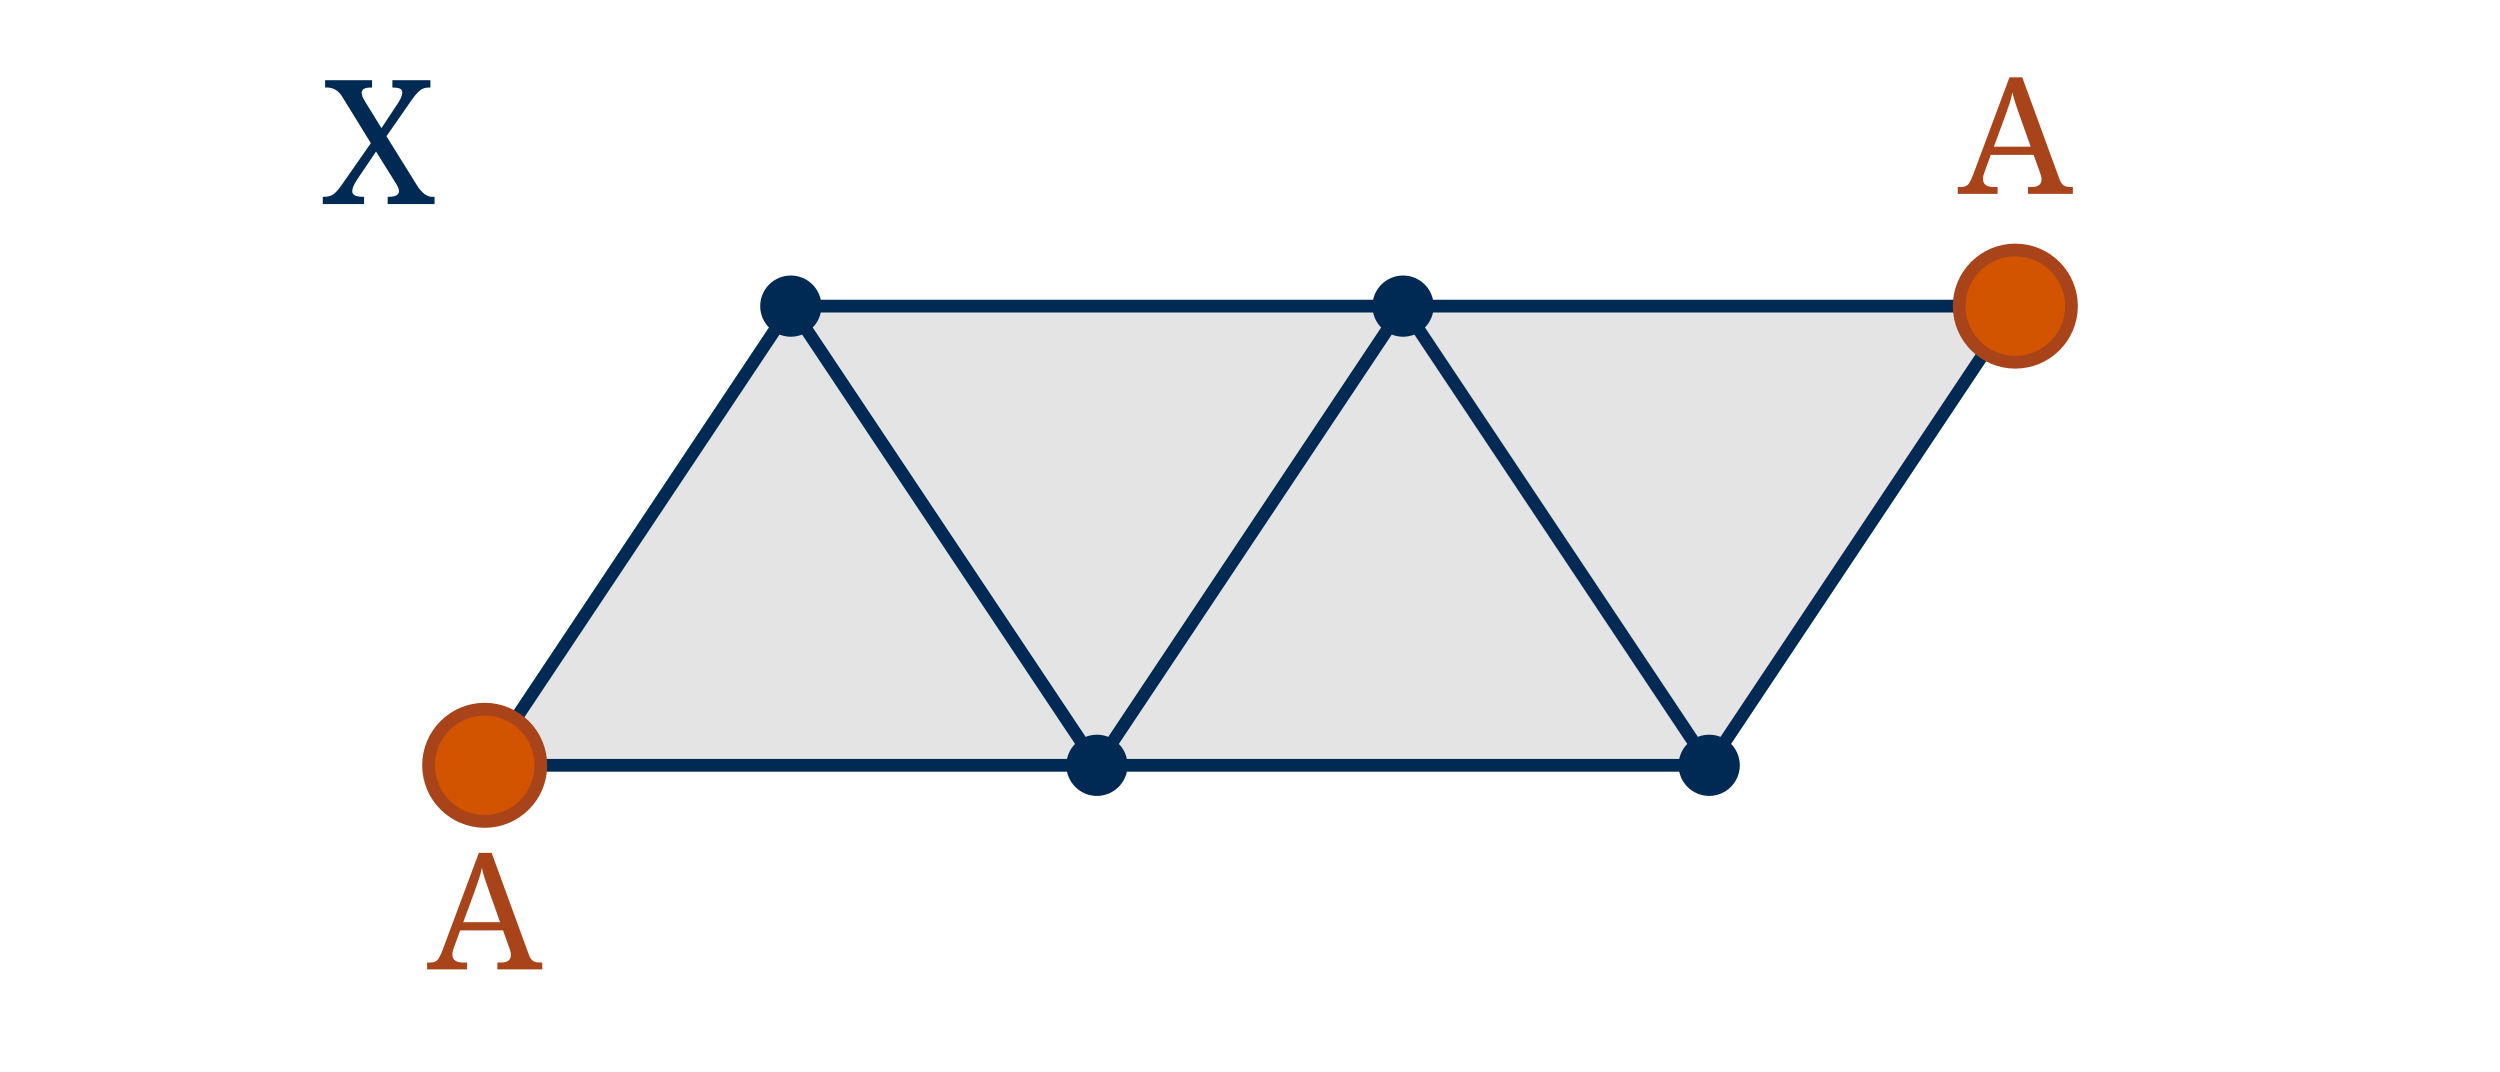
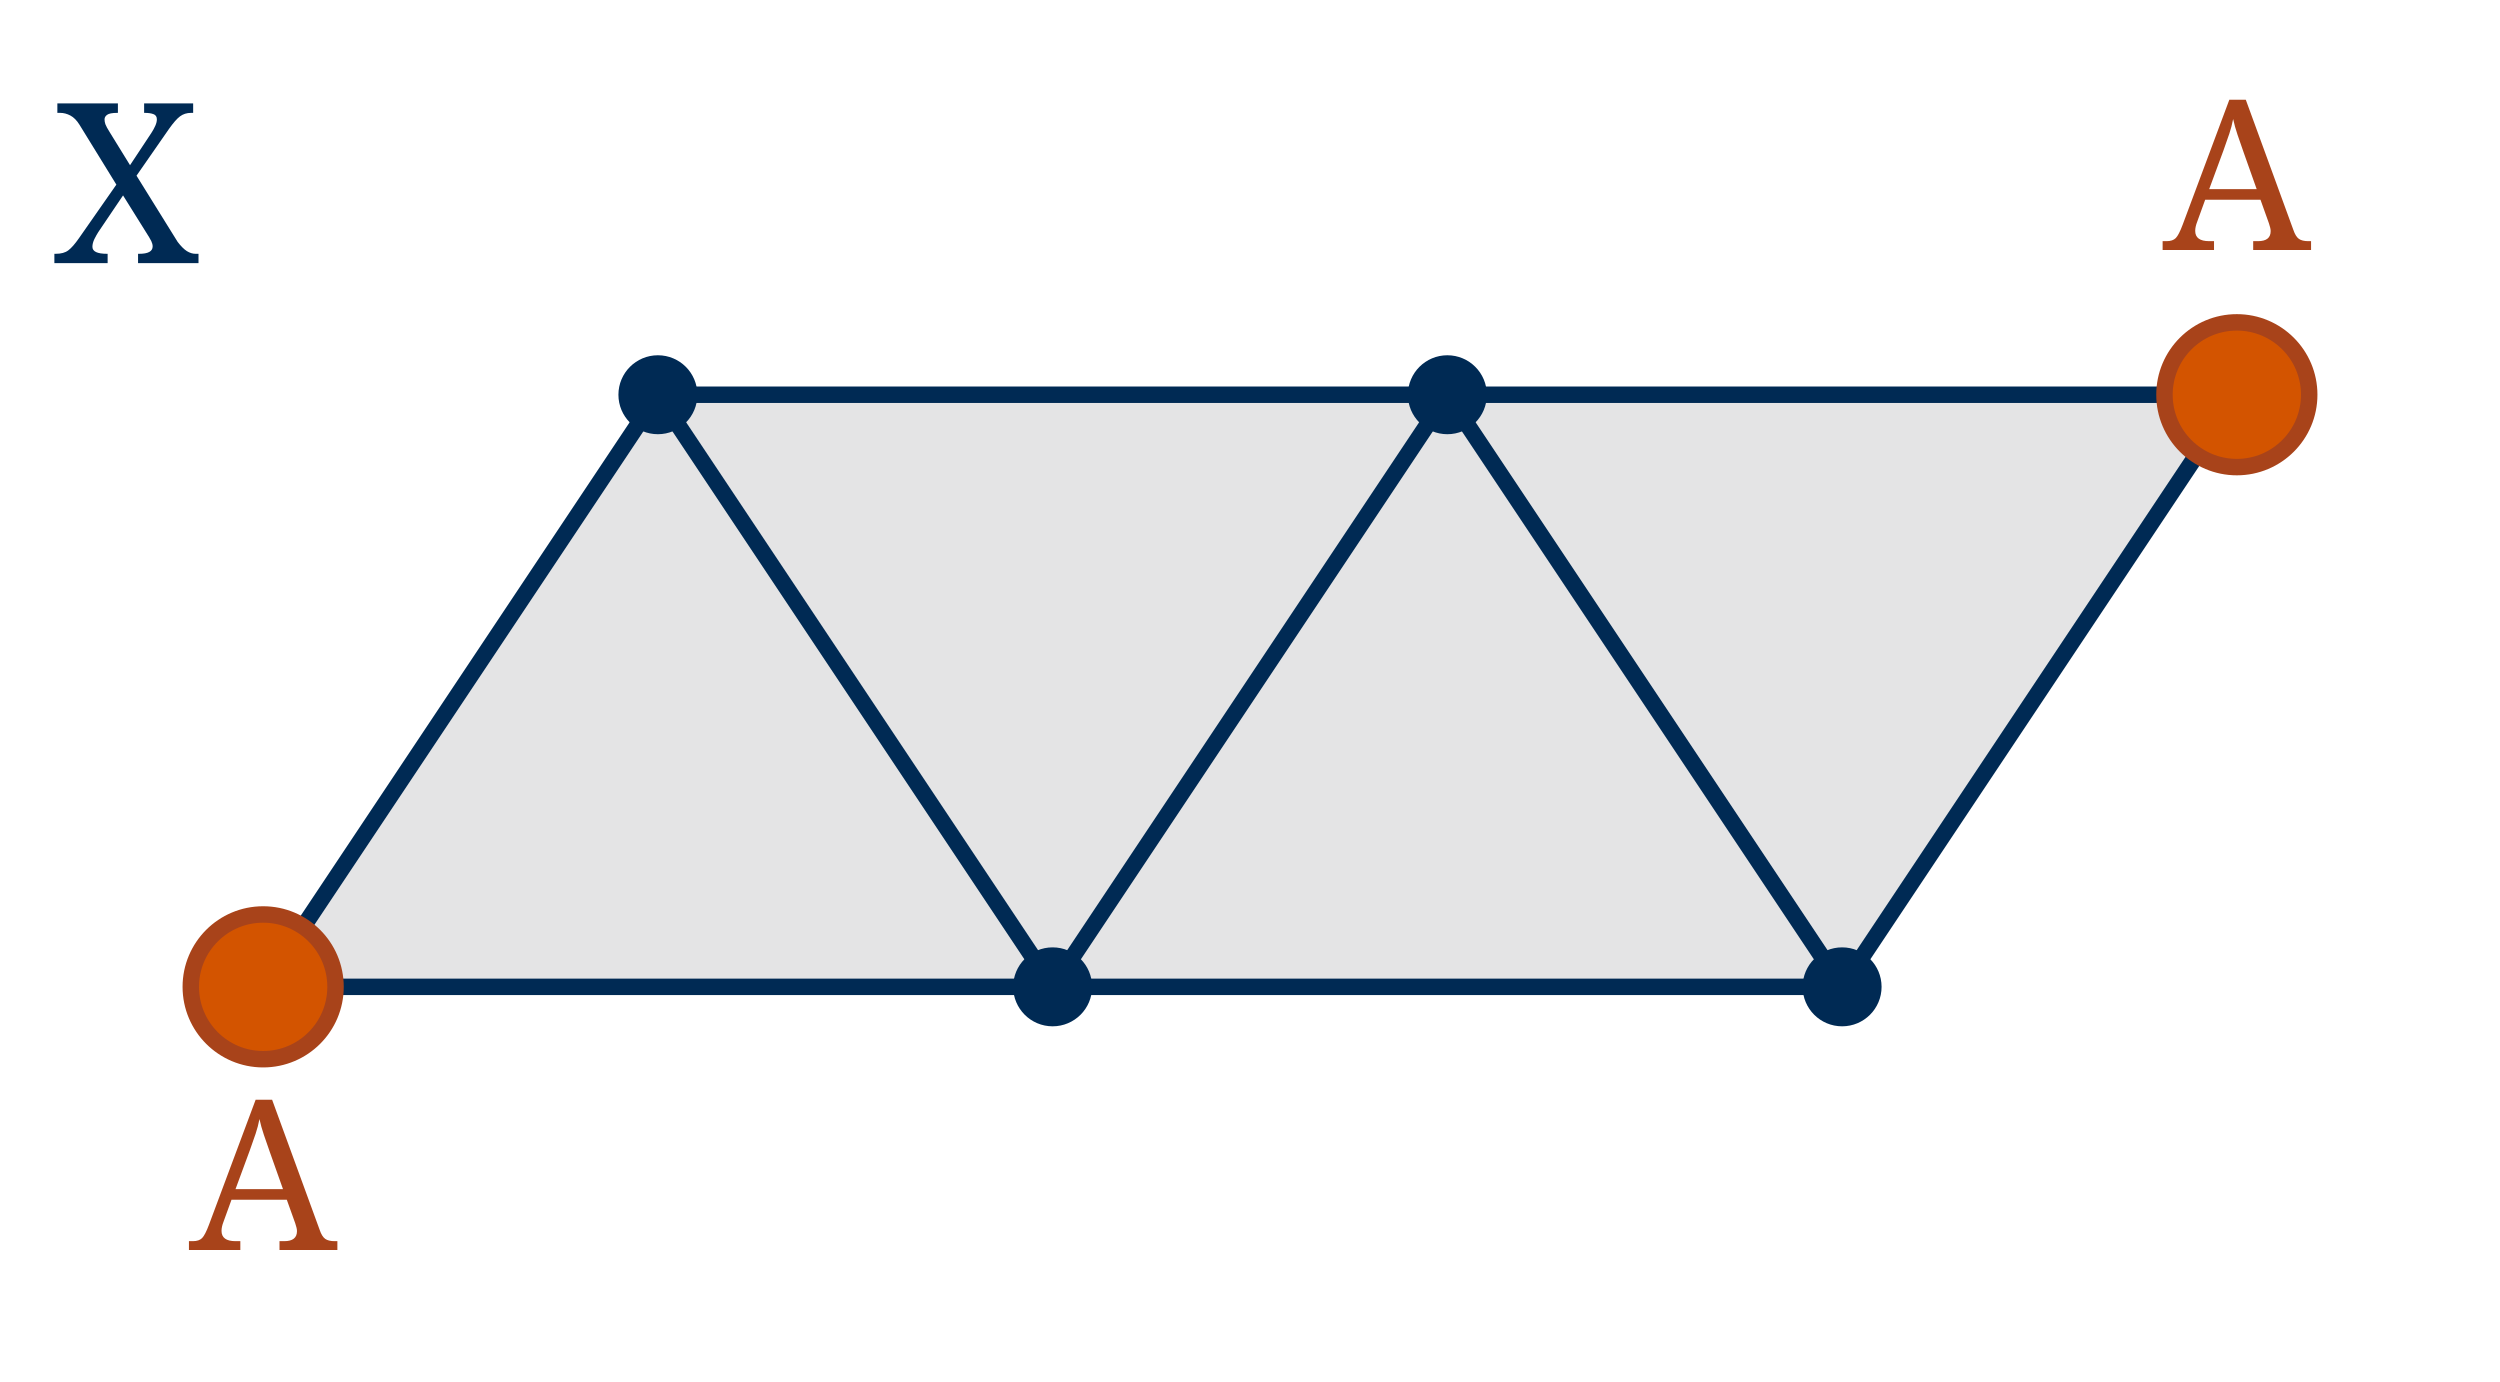
- <svg xmlns="http://www.w3.org/2000/svg" viewBox="0 0 490 210" width="490" height="210">
-   <g transform="translate(55 0)">
-     <path d="M40 150 L100 60 L160 150 z" fill="#B1B3B6" fill-opacity="0.35" />
-     <path d="M100 60 L160 150 L220 60 z" fill="#B1B3B6" fill-opacity="0.35" />
-     <path d="M160 150 L220 60 L280 150 z" fill="#B1B3B6" fill-opacity="0.35" />
-     <path d="M220 60 L280 150 L340 60 z" fill="#B1B3B6" fill-opacity="0.35" />
-     <line x1="40" y1="150" x2="100" y2="60" stroke="#002A54" stroke-width="2.5" />
-     <line x1="40" y1="150" x2="160" y2="150" stroke="#002A54" stroke-width="2.5" />
-     <line x1="100" y1="60" x2="160" y2="150" stroke="#002A54" stroke-width="2.5" />
-     <line x1="100" y1="60" x2="220" y2="60" stroke="#002A54" stroke-width="2.5" />
-     <line x1="160" y1="150" x2="220" y2="60" stroke="#002A54" stroke-width="2.5" />
-     <line x1="160" y1="150" x2="280" y2="150" stroke="#002A54" stroke-width="2.5" />
-     <line x1="220" y1="60" x2="280" y2="150" stroke="#002A54" stroke-width="2.5" />
-     <line x1="220" y1="60" x2="340" y2="60" stroke="#002A54" stroke-width="2.5" />
-     <line x1="280" y1="150" x2="340" y2="60" stroke="#002A54" stroke-width="2.5" />
-     <circle cx="40" cy="150" r="11" fill="#D35400" stroke="#A8431A" stroke-width="2.5" />
-     <circle cx="100" cy="60" r="6" fill="#002A54" />
-     <circle cx="160" cy="150" r="6" fill="#002A54" />
-     <circle cx="220" cy="60" r="6" fill="#002A54" />
-     <circle cx="280" cy="150" r="6" fill="#002A54" />
-     <circle cx="340" cy="60" r="11" fill="#D35400" stroke="#A8431A" stroke-width="2.5" />
-     <text x="40" y="190" text-anchor="middle" font-family="KaTeX_Math, Georgia, serif" font-size="32" fill="#A8431A">A</text>
-     <text x="340" y="38" text-anchor="middle" font-family="KaTeX_Math, Georgia, serif" font-size="32" fill="#A8431A">A</text>
-     <text x="8" y="40" font-family="KaTeX_Math, Georgia, serif" font-size="34" fill="#002A54">X</text>
-   </g>
+ <svg xmlns="http://www.w3.org/2000/svg" viewBox="0 0 380 210" width="380" height="210">
+   <path d="M40 150 L100 60 L160 150 z" fill="#B1B3B6" fill-opacity="0.35" />
+   <path d="M100 60 L160 150 L220 60 z" fill="#B1B3B6" fill-opacity="0.35" />
+   <path d="M160 150 L220 60 L280 150 z" fill="#B1B3B6" fill-opacity="0.35" />
+   <path d="M220 60 L280 150 L340 60 z" fill="#B1B3B6" fill-opacity="0.35" />
+   <line x1="40" y1="150" x2="100" y2="60" stroke="#002A54" stroke-width="2.5" />
+   <line x1="40" y1="150" x2="160" y2="150" stroke="#002A54" stroke-width="2.5" />
+   <line x1="100" y1="60" x2="160" y2="150" stroke="#002A54" stroke-width="2.5" />
+   <line x1="100" y1="60" x2="220" y2="60" stroke="#002A54" stroke-width="2.5" />
+   <line x1="160" y1="150" x2="220" y2="60" stroke="#002A54" stroke-width="2.5" />
+   <line x1="160" y1="150" x2="280" y2="150" stroke="#002A54" stroke-width="2.5" />
+   <line x1="220" y1="60" x2="280" y2="150" stroke="#002A54" stroke-width="2.5" />
+   <line x1="220" y1="60" x2="340" y2="60" stroke="#002A54" stroke-width="2.5" />
+   <line x1="280" y1="150" x2="340" y2="60" stroke="#002A54" stroke-width="2.5" />
+   <circle cx="40" cy="150" r="11" fill="#D35400" stroke="#A8431A" stroke-width="2.5" />
+   <circle cx="100" cy="60" r="6" fill="#002A54" />
+   <circle cx="160" cy="150" r="6" fill="#002A54" />
+   <circle cx="220" cy="60" r="6" fill="#002A54" />
+   <circle cx="280" cy="150" r="6" fill="#002A54" />
+   <circle cx="340" cy="60" r="11" fill="#D35400" stroke="#A8431A" stroke-width="2.5" />
+   <text x="40" y="190" text-anchor="middle" font-family="KaTeX_Math, Georgia, serif" font-size="32" fill="#A8431A">A</text>
+   <text x="340" y="38" text-anchor="middle" font-family="KaTeX_Math, Georgia, serif" font-size="32" fill="#A8431A">A</text>
+   <text x="8" y="40" font-family="KaTeX_Math, Georgia, serif" font-size="34" fill="#002A54">X</text>
</svg>
